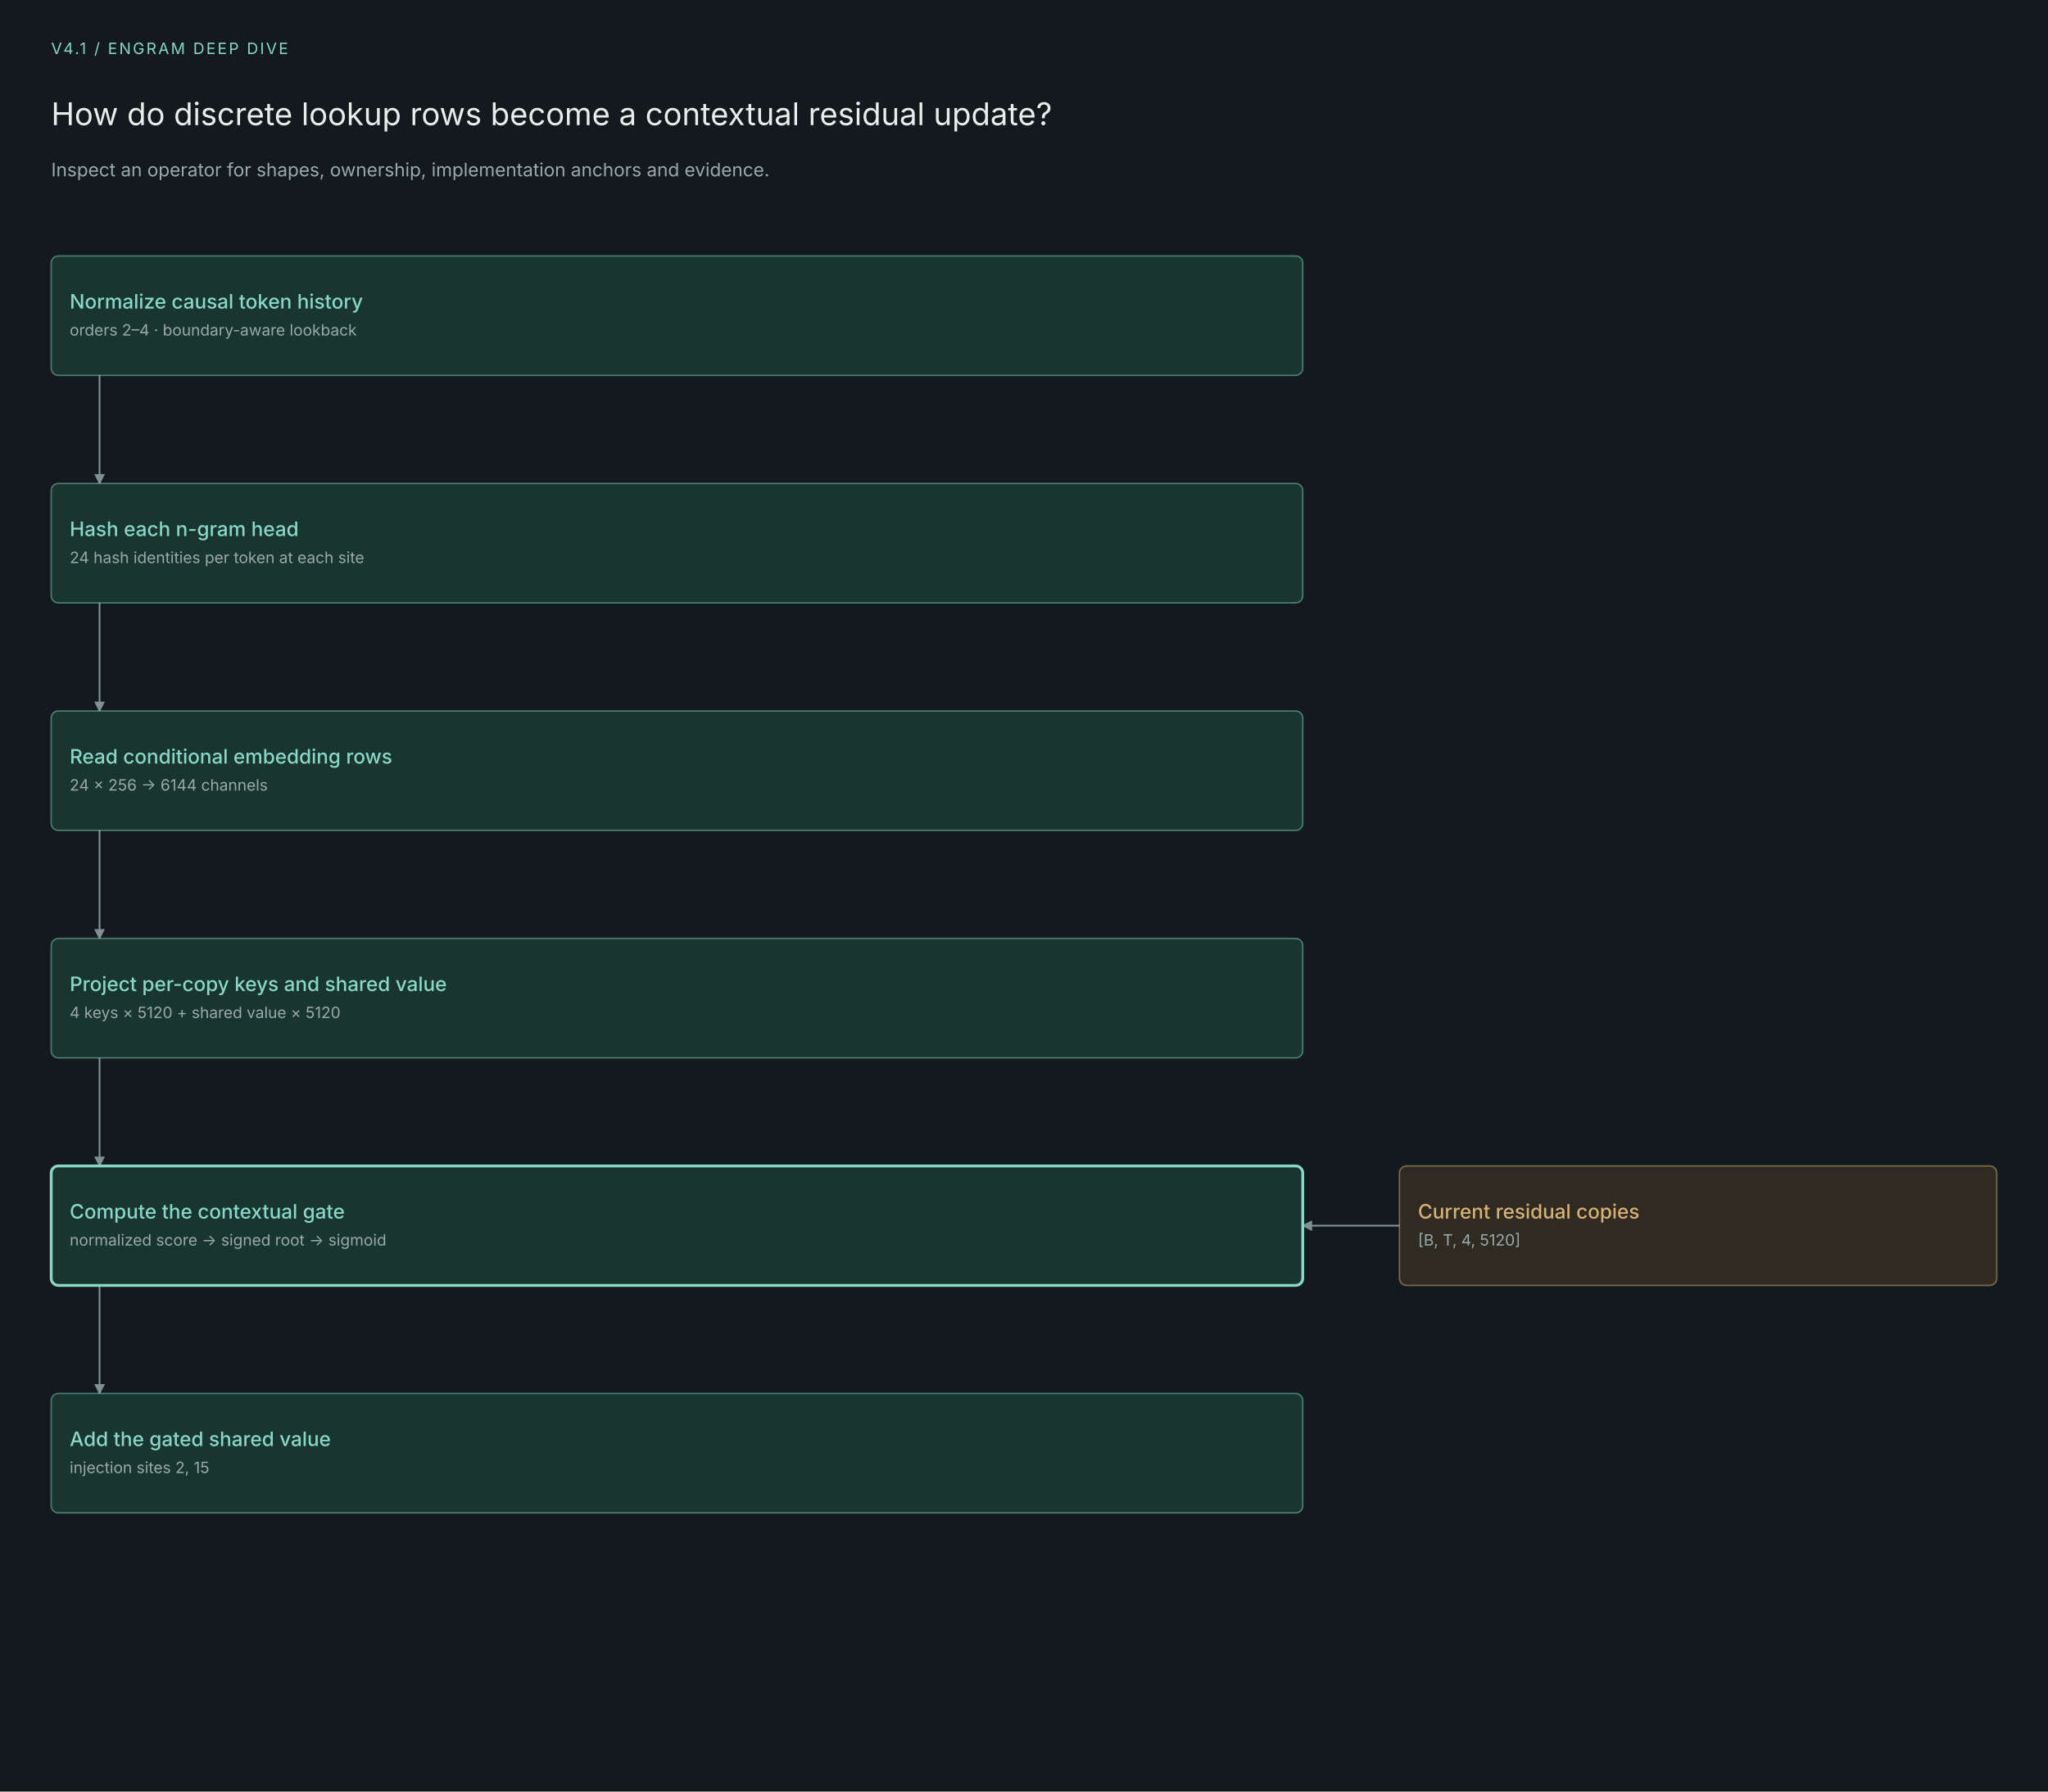
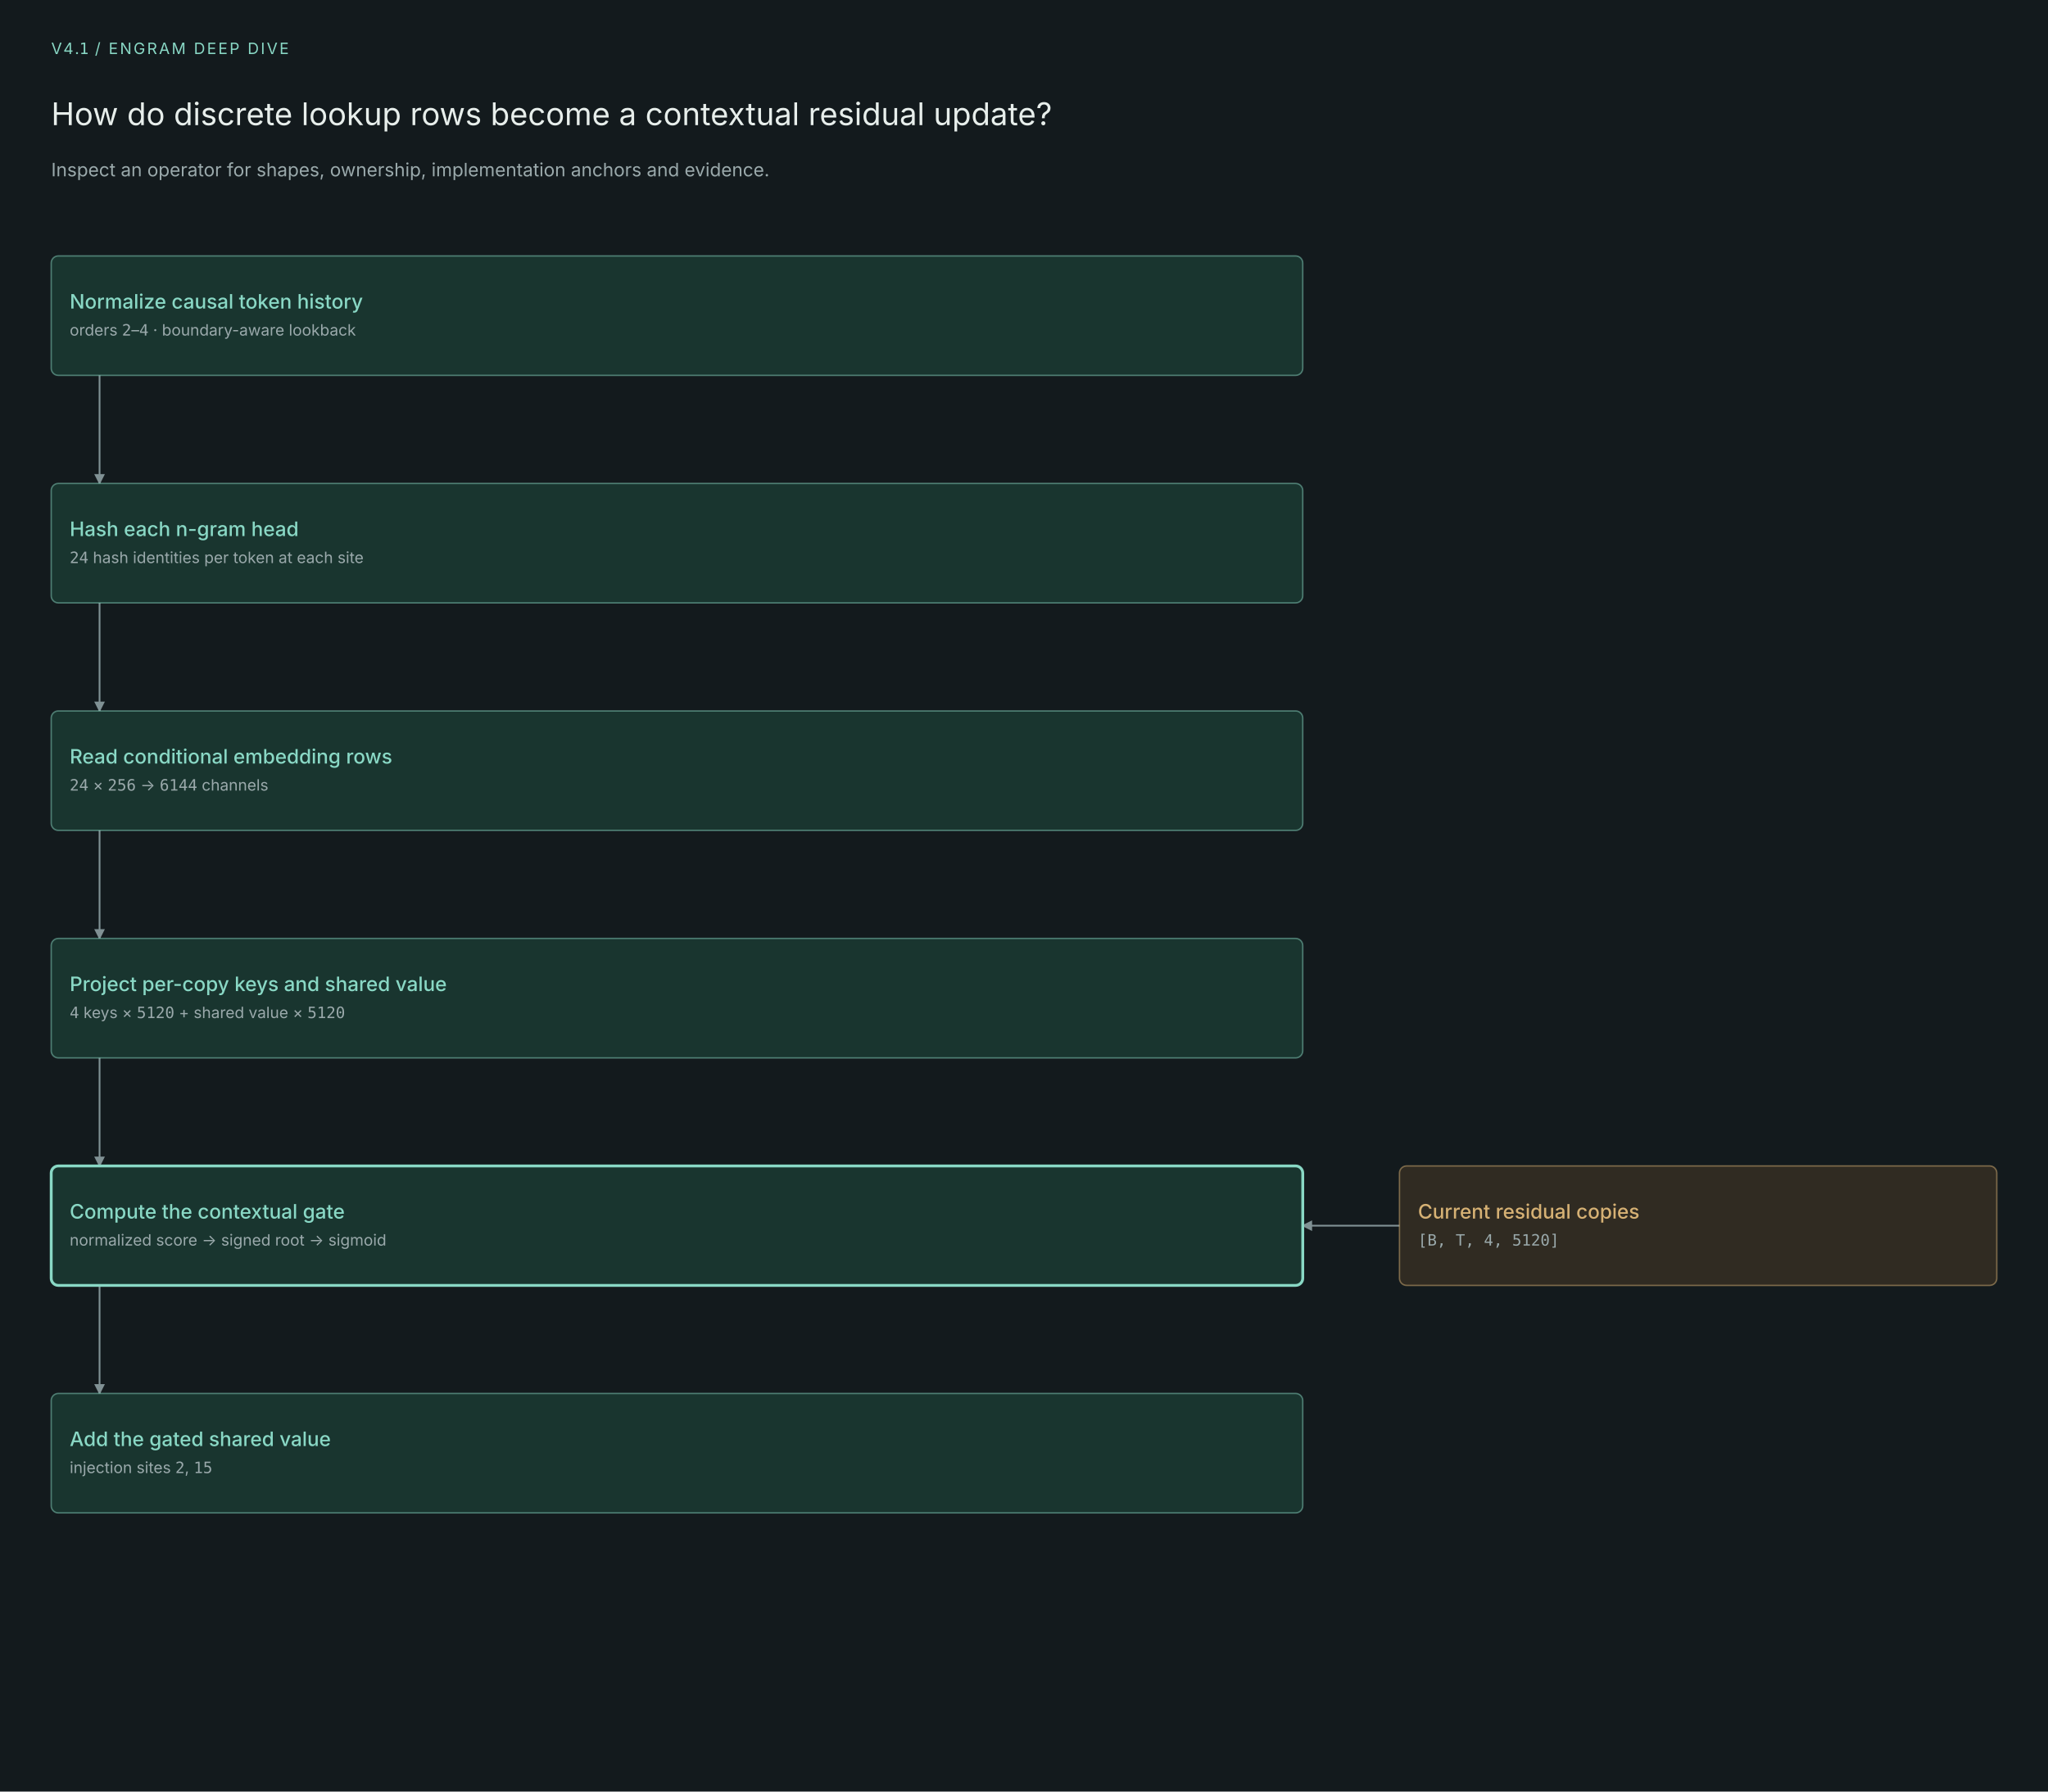
<svg xmlns="http://www.w3.org/2000/svg" class="schematic" id="schematic" viewBox="0 0 1440 1260" role="group" aria-label="DeepSeek V4.1 Flash Engram schematic" style="fill:rgb(0, 0, 0);fill-opacity:1;stroke:none;stroke-width:1px;stroke-opacity:1;stroke-dasharray:none;stroke-linecap:butt;stroke-linejoin:miter;font-family:Inter, -apple-system, &quot;system-ui&quot;, &quot;Segoe UI&quot;, Arial, sans-serif;font-size:14px;font-weight:400;letter-spacing:normal;text-anchor:start;opacity:1" width="1440" height="1260">
  <defs style="fill:rgb(0, 0, 0);fill-opacity:1;stroke:none;stroke-width:1px;stroke-opacity:1;stroke-dasharray:none;stroke-linecap:butt;stroke-linejoin:miter;font-family:Inter, -apple-system, &quot;system-ui&quot;, &quot;Segoe UI&quot;, Arial, sans-serif;font-size:14px;font-weight:400;letter-spacing:normal;text-anchor:start;opacity:1">
    <marker id="arrow-flow" viewBox="0 0 8 8" refX="7" refY="4" markerWidth="6" markerHeight="6" orient="auto-start-reverse" style="fill:rgb(0, 0, 0);fill-opacity:1;stroke:none;stroke-width:1px;stroke-opacity:1;stroke-dasharray:none;stroke-linecap:butt;stroke-linejoin:miter;font-family:Inter, -apple-system, &quot;system-ui&quot;, &quot;Segoe UI&quot;, Arial, sans-serif;font-size:14px;font-weight:400;letter-spacing:normal;text-anchor:start;opacity:1">
      <path d="M 0 0 L 8 4 L 0 8 Z" style="fill:rgb(128, 145, 148);fill-opacity:1;stroke:none;stroke-width:1px;stroke-opacity:1;stroke-dasharray:none;stroke-linecap:butt;stroke-linejoin:miter;font-family:Inter, -apple-system, &quot;system-ui&quot;, &quot;Segoe UI&quot;, Arial, sans-serif;font-size:14px;font-weight:400;letter-spacing:normal;text-anchor:start;opacity:1" />
    </marker>
    <marker id="arrow-state" viewBox="0 0 8 8" refX="7" refY="4" markerWidth="6" markerHeight="6" orient="auto-start-reverse" style="fill:rgb(0, 0, 0);fill-opacity:1;stroke:none;stroke-width:1px;stroke-opacity:1;stroke-dasharray:none;stroke-linecap:butt;stroke-linejoin:miter;font-family:Inter, -apple-system, &quot;system-ui&quot;, &quot;Segoe UI&quot;, Arial, sans-serif;font-size:14px;font-weight:400;letter-spacing:normal;text-anchor:start;opacity:1">
      <path d="M 0 0 L 8 4 L 0 8 Z" style="fill:rgb(214, 177, 116);fill-opacity:1;stroke:none;stroke-width:1px;stroke-opacity:1;stroke-dasharray:none;stroke-linecap:butt;stroke-linejoin:miter;font-family:Inter, -apple-system, &quot;system-ui&quot;, &quot;Segoe UI&quot;, Arial, sans-serif;font-size:14px;font-weight:400;letter-spacing:normal;text-anchor:start;opacity:1" />
    </marker>
    <marker id="arrow-residual" viewBox="0 0 8 8" refX="7" refY="4" markerWidth="6" markerHeight="6" orient="auto-start-reverse" style="fill:rgb(0, 0, 0);fill-opacity:1;stroke:none;stroke-width:1px;stroke-opacity:1;stroke-dasharray:none;stroke-linecap:butt;stroke-linejoin:miter;font-family:Inter, -apple-system, &quot;system-ui&quot;, &quot;Segoe UI&quot;, Arial, sans-serif;font-size:14px;font-weight:400;letter-spacing:normal;text-anchor:start;opacity:1">
      <path d="M 0 0 L 8 4 L 0 8 Z" style="fill:rgb(128, 145, 148);fill-opacity:1;stroke:none;stroke-width:1px;stroke-opacity:1;stroke-dasharray:none;stroke-linecap:butt;stroke-linejoin:miter;font-family:Inter, -apple-system, &quot;system-ui&quot;, &quot;Segoe UI&quot;, Arial, sans-serif;font-size:14px;font-weight:400;letter-spacing:normal;text-anchor:start;opacity:1" />
    </marker>
    <marker id="arrow-comm" viewBox="0 0 8 8" refX="7" refY="4" markerWidth="6" markerHeight="6" orient="auto-start-reverse" style="fill:rgb(0, 0, 0);fill-opacity:1;stroke:none;stroke-width:1px;stroke-opacity:1;stroke-dasharray:none;stroke-linecap:butt;stroke-linejoin:miter;font-family:Inter, -apple-system, &quot;system-ui&quot;, &quot;Segoe UI&quot;, Arial, sans-serif;font-size:14px;font-weight:400;letter-spacing:normal;text-anchor:start;opacity:1">
      <path d="M 0 0 L 8 4 L 0 8 Z" style="fill:rgb(183, 167, 228);fill-opacity:1;stroke:none;stroke-width:1px;stroke-opacity:1;stroke-dasharray:none;stroke-linecap:butt;stroke-linejoin:miter;font-family:Inter, -apple-system, &quot;system-ui&quot;, &quot;Segoe UI&quot;, Arial, sans-serif;font-size:14px;font-weight:400;letter-spacing:normal;text-anchor:start;opacity:1" />
    </marker>
    <marker id="arrow-control" viewBox="0 0 8 8" refX="7" refY="4" markerWidth="6" markerHeight="6" orient="auto-start-reverse" style="fill:rgb(0, 0, 0);fill-opacity:1;stroke:none;stroke-width:1px;stroke-opacity:1;stroke-dasharray:none;stroke-linecap:butt;stroke-linejoin:miter;font-family:Inter, -apple-system, &quot;system-ui&quot;, &quot;Segoe UI&quot;, Arial, sans-serif;font-size:14px;font-weight:400;letter-spacing:normal;text-anchor:start;opacity:1">
      <path d="M 0 0 L 8 4 L 0 8 Z" style="fill:rgb(128, 145, 148);fill-opacity:1;stroke:none;stroke-width:1px;stroke-opacity:1;stroke-dasharray:none;stroke-linecap:butt;stroke-linejoin:miter;font-family:Inter, -apple-system, &quot;system-ui&quot;, &quot;Segoe UI&quot;, Arial, sans-serif;font-size:14px;font-weight:400;letter-spacing:normal;text-anchor:start;opacity:1" />
    </marker>
    <marker id="arrow-delay" viewBox="0 0 8 8" refX="7" refY="4" markerWidth="6" markerHeight="6" orient="auto-start-reverse" style="fill:rgb(0, 0, 0);fill-opacity:1;stroke:none;stroke-width:1px;stroke-opacity:1;stroke-dasharray:none;stroke-linecap:butt;stroke-linejoin:miter;font-family:Inter, -apple-system, &quot;system-ui&quot;, &quot;Segoe UI&quot;, Arial, sans-serif;font-size:14px;font-weight:400;letter-spacing:normal;text-anchor:start;opacity:1">
      <path d="M 0 0 L 8 4 L 0 8 Z" style="fill:rgb(214, 177, 116);fill-opacity:1;stroke:none;stroke-width:1px;stroke-opacity:1;stroke-dasharray:none;stroke-linecap:butt;stroke-linejoin:miter;font-family:Inter, -apple-system, &quot;system-ui&quot;, &quot;Segoe UI&quot;, Arial, sans-serif;font-size:14px;font-weight:400;letter-spacing:normal;text-anchor:start;opacity:1" />
    </marker>
    <marker id="arrow-host" viewBox="0 0 8 8" refX="7" refY="4" markerWidth="6" markerHeight="6" orient="auto-start-reverse" style="fill:rgb(0, 0, 0);fill-opacity:1;stroke:none;stroke-width:1px;stroke-opacity:1;stroke-dasharray:none;stroke-linecap:butt;stroke-linejoin:miter;font-family:Inter, -apple-system, &quot;system-ui&quot;, &quot;Segoe UI&quot;, Arial, sans-serif;font-size:14px;font-weight:400;letter-spacing:normal;text-anchor:start;opacity:1">
      <path d="M 0 0 L 8 4 L 0 8 Z" style="fill:rgb(128, 145, 148);fill-opacity:1;stroke:none;stroke-width:1px;stroke-opacity:1;stroke-dasharray:none;stroke-linecap:butt;stroke-linejoin:miter;font-family:Inter, -apple-system, &quot;system-ui&quot;, &quot;Segoe UI&quot;, Arial, sans-serif;font-size:14px;font-weight:400;letter-spacing:normal;text-anchor:start;opacity:1" />
    </marker>
    <marker id="arrow-nvlink" viewBox="0 0 8 8" refX="7" refY="4" markerWidth="6" markerHeight="6" orient="auto-start-reverse" style="fill:rgb(0, 0, 0);fill-opacity:1;stroke:none;stroke-width:1px;stroke-opacity:1;stroke-dasharray:none;stroke-linecap:butt;stroke-linejoin:miter;font-family:Inter, -apple-system, &quot;system-ui&quot;, &quot;Segoe UI&quot;, Arial, sans-serif;font-size:14px;font-weight:400;letter-spacing:normal;text-anchor:start;opacity:1">
      <path d="M 0 0 L 8 4 L 0 8 Z" style="fill:rgb(128, 145, 148);fill-opacity:1;stroke:none;stroke-width:1px;stroke-opacity:1;stroke-dasharray:none;stroke-linecap:butt;stroke-linejoin:miter;font-family:Inter, -apple-system, &quot;system-ui&quot;, &quot;Segoe UI&quot;, Arial, sans-serif;font-size:14px;font-weight:400;letter-spacing:normal;text-anchor:start;opacity:1" />
    </marker>
    <marker id="arrow-inactive" viewBox="0 0 8 8" refX="7" refY="4" markerWidth="6" markerHeight="6" orient="auto-start-reverse" style="fill:rgb(0, 0, 0);fill-opacity:1;stroke:none;stroke-width:1px;stroke-opacity:1;stroke-dasharray:none;stroke-linecap:butt;stroke-linejoin:miter;font-family:Inter, -apple-system, &quot;system-ui&quot;, &quot;Segoe UI&quot;, Arial, sans-serif;font-size:14px;font-weight:400;letter-spacing:normal;text-anchor:start;opacity:1">
      <path d="M 0 0 L 8 4 L 0 8 Z" style="fill:rgb(128, 145, 148);fill-opacity:1;stroke:none;stroke-width:1px;stroke-opacity:1;stroke-dasharray:none;stroke-linecap:butt;stroke-linejoin:miter;font-family:Inter, -apple-system, &quot;system-ui&quot;, &quot;Segoe UI&quot;, Arial, sans-serif;font-size:14px;font-weight:400;letter-spacing:normal;text-anchor:start;opacity:1" />
    </marker>
  </defs>
  <rect class="canvas-bg" width="1440" height="1260" style="fill:rgb(19, 26, 29);fill-opacity:1;stroke:none;stroke-width:1px;stroke-opacity:1;stroke-dasharray:none;stroke-linecap:butt;stroke-linejoin:miter;font-family:Inter, -apple-system, &quot;system-ui&quot;, &quot;Segoe UI&quot;, Arial, sans-serif;font-size:14px;font-weight:400;letter-spacing:normal;text-anchor:start;opacity:1" />
  <g class="edge  " data-edge="wire-0" style="fill:rgb(0, 0, 0);fill-opacity:1;stroke:none;stroke-width:1px;stroke-opacity:1;stroke-dasharray:none;stroke-linecap:butt;stroke-linejoin:miter;font-family:Inter, -apple-system, &quot;system-ui&quot;, &quot;Segoe UI&quot;, Arial, sans-serif;font-size:14px;font-weight:400;letter-spacing:normal;text-anchor:start;opacity:1">
    <path class="wire-halo" d="M70 264 L70 340" style="fill:none;fill-opacity:1;stroke:rgb(19, 26, 29);stroke-width:5px;stroke-opacity:1;stroke-dasharray:none;stroke-linecap:butt;stroke-linejoin:round;font-family:Inter, -apple-system, &quot;system-ui&quot;, &quot;Segoe UI&quot;, Arial, sans-serif;font-size:14px;font-weight:400;letter-spacing:normal;text-anchor:start;opacity:1" />
    <path class="wire flow" d="M70 264 L70 340" marker-end="url(#arrow-flow)" style="fill:none;fill-opacity:1;stroke:rgb(128, 145, 148);stroke-width:1.25px;stroke-opacity:1;stroke-dasharray:none;stroke-linecap:round;stroke-linejoin:round;font-family:Inter, -apple-system, &quot;system-ui&quot;, &quot;Segoe UI&quot;, Arial, sans-serif;font-size:14px;font-weight:400;letter-spacing:normal;text-anchor:start;opacity:1" />
  </g>
  <g class="edge  " data-edge="wire-1" style="fill:rgb(0, 0, 0);fill-opacity:1;stroke:none;stroke-width:1px;stroke-opacity:1;stroke-dasharray:none;stroke-linecap:butt;stroke-linejoin:miter;font-family:Inter, -apple-system, &quot;system-ui&quot;, &quot;Segoe UI&quot;, Arial, sans-serif;font-size:14px;font-weight:400;letter-spacing:normal;text-anchor:start;opacity:1">
    <path class="wire-halo" d="M70 424 L70 500" style="fill:none;fill-opacity:1;stroke:rgb(19, 26, 29);stroke-width:5px;stroke-opacity:1;stroke-dasharray:none;stroke-linecap:butt;stroke-linejoin:round;font-family:Inter, -apple-system, &quot;system-ui&quot;, &quot;Segoe UI&quot;, Arial, sans-serif;font-size:14px;font-weight:400;letter-spacing:normal;text-anchor:start;opacity:1" />
    <path class="wire flow" d="M70 424 L70 500" marker-end="url(#arrow-flow)" style="fill:none;fill-opacity:1;stroke:rgb(128, 145, 148);stroke-width:1.25px;stroke-opacity:1;stroke-dasharray:none;stroke-linecap:round;stroke-linejoin:round;font-family:Inter, -apple-system, &quot;system-ui&quot;, &quot;Segoe UI&quot;, Arial, sans-serif;font-size:14px;font-weight:400;letter-spacing:normal;text-anchor:start;opacity:1" />
  </g>
  <g class="edge  " data-edge="wire-2" style="fill:rgb(0, 0, 0);fill-opacity:1;stroke:none;stroke-width:1px;stroke-opacity:1;stroke-dasharray:none;stroke-linecap:butt;stroke-linejoin:miter;font-family:Inter, -apple-system, &quot;system-ui&quot;, &quot;Segoe UI&quot;, Arial, sans-serif;font-size:14px;font-weight:400;letter-spacing:normal;text-anchor:start;opacity:1">
    <path class="wire-halo" d="M70 584 L70 660" style="fill:none;fill-opacity:1;stroke:rgb(19, 26, 29);stroke-width:5px;stroke-opacity:1;stroke-dasharray:none;stroke-linecap:butt;stroke-linejoin:round;font-family:Inter, -apple-system, &quot;system-ui&quot;, &quot;Segoe UI&quot;, Arial, sans-serif;font-size:14px;font-weight:400;letter-spacing:normal;text-anchor:start;opacity:1" />
    <path class="wire flow" d="M70 584 L70 660" marker-end="url(#arrow-flow)" style="fill:none;fill-opacity:1;stroke:rgb(128, 145, 148);stroke-width:1.25px;stroke-opacity:1;stroke-dasharray:none;stroke-linecap:round;stroke-linejoin:round;font-family:Inter, -apple-system, &quot;system-ui&quot;, &quot;Segoe UI&quot;, Arial, sans-serif;font-size:14px;font-weight:400;letter-spacing:normal;text-anchor:start;opacity:1" />
  </g>
  <g class="edge  " data-edge="wire-3" style="fill:rgb(0, 0, 0);fill-opacity:1;stroke:none;stroke-width:1px;stroke-opacity:1;stroke-dasharray:none;stroke-linecap:butt;stroke-linejoin:miter;font-family:Inter, -apple-system, &quot;system-ui&quot;, &quot;Segoe UI&quot;, Arial, sans-serif;font-size:14px;font-weight:400;letter-spacing:normal;text-anchor:start;opacity:1">
    <path class="wire-halo" d="M70 744 L70 820" style="fill:none;fill-opacity:1;stroke:rgb(19, 26, 29);stroke-width:5px;stroke-opacity:1;stroke-dasharray:none;stroke-linecap:butt;stroke-linejoin:round;font-family:Inter, -apple-system, &quot;system-ui&quot;, &quot;Segoe UI&quot;, Arial, sans-serif;font-size:14px;font-weight:400;letter-spacing:normal;text-anchor:start;opacity:1" />
    <path class="wire flow" d="M70 744 L70 820" marker-end="url(#arrow-flow)" style="fill:none;fill-opacity:1;stroke:rgb(128, 145, 148);stroke-width:1.25px;stroke-opacity:1;stroke-dasharray:none;stroke-linecap:round;stroke-linejoin:round;font-family:Inter, -apple-system, &quot;system-ui&quot;, &quot;Segoe UI&quot;, Arial, sans-serif;font-size:14px;font-weight:400;letter-spacing:normal;text-anchor:start;opacity:1" />
  </g>
  <g class="edge  " data-edge="wire-4" style="fill:rgb(0, 0, 0);fill-opacity:1;stroke:none;stroke-width:1px;stroke-opacity:1;stroke-dasharray:none;stroke-linecap:butt;stroke-linejoin:miter;font-family:Inter, -apple-system, &quot;system-ui&quot;, &quot;Segoe UI&quot;, Arial, sans-serif;font-size:14px;font-weight:400;letter-spacing:normal;text-anchor:start;opacity:1">
    <path class="wire-halo" d="M70 904 L70 980" style="fill:none;fill-opacity:1;stroke:rgb(19, 26, 29);stroke-width:5px;stroke-opacity:1;stroke-dasharray:none;stroke-linecap:butt;stroke-linejoin:round;font-family:Inter, -apple-system, &quot;system-ui&quot;, &quot;Segoe UI&quot;, Arial, sans-serif;font-size:14px;font-weight:400;letter-spacing:normal;text-anchor:start;opacity:1" />
    <path class="wire flow" d="M70 904 L70 980" marker-end="url(#arrow-flow)" style="fill:none;fill-opacity:1;stroke:rgb(128, 145, 148);stroke-width:1.25px;stroke-opacity:1;stroke-dasharray:none;stroke-linecap:round;stroke-linejoin:round;font-family:Inter, -apple-system, &quot;system-ui&quot;, &quot;Segoe UI&quot;, Arial, sans-serif;font-size:14px;font-weight:400;letter-spacing:normal;text-anchor:start;opacity:1" />
  </g>
  <g class="edge  " data-edge="wire-5" style="fill:rgb(0, 0, 0);fill-opacity:1;stroke:none;stroke-width:1px;stroke-opacity:1;stroke-dasharray:none;stroke-linecap:butt;stroke-linejoin:miter;font-family:Inter, -apple-system, &quot;system-ui&quot;, &quot;Segoe UI&quot;, Arial, sans-serif;font-size:14px;font-weight:400;letter-spacing:normal;text-anchor:start;opacity:1">
    <path class="wire-halo" d="M984 862 L916 862" style="fill:none;fill-opacity:1;stroke:rgb(19, 26, 29);stroke-width:5px;stroke-opacity:1;stroke-dasharray:none;stroke-linecap:butt;stroke-linejoin:round;font-family:Inter, -apple-system, &quot;system-ui&quot;, &quot;Segoe UI&quot;, Arial, sans-serif;font-size:14px;font-weight:400;letter-spacing:normal;text-anchor:start;opacity:1" />
    <path class="wire flow" d="M984 862 L916 862" marker-end="url(#arrow-flow)" style="fill:none;fill-opacity:1;stroke:rgb(128, 145, 148);stroke-width:1.25px;stroke-opacity:1;stroke-dasharray:none;stroke-linecap:round;stroke-linejoin:round;font-family:Inter, -apple-system, &quot;system-ui&quot;, &quot;Segoe UI&quot;, Arial, sans-serif;font-size:14px;font-weight:400;letter-spacing:normal;text-anchor:start;opacity:1" />
  </g>
  <g class="node op compute    " data-node="engram-history" role="button" aria-label="Normalize causal token history — orders 2–4 · boundary-aware lookback" style="fill:rgb(0, 0, 0);fill-opacity:1;stroke:none;stroke-width:1px;stroke-opacity:1;stroke-dasharray:none;stroke-linecap:butt;stroke-linejoin:miter;font-family:Inter, -apple-system, &quot;system-ui&quot;, &quot;Segoe UI&quot;, Arial, sans-serif;font-size:14px;font-weight:400;letter-spacing:normal;text-anchor:start;opacity:1">
    <rect class="node-box" x="36" y="180" width="880" height="84" rx="5" style="fill:rgb(25, 53, 47);fill-opacity:1;stroke:rgb(137, 216, 197);stroke-width:1px;stroke-opacity:0.48;stroke-dasharray:none;stroke-linecap:butt;stroke-linejoin:miter;font-family:Inter, -apple-system, &quot;system-ui&quot;, &quot;Segoe UI&quot;, Arial, sans-serif;font-size:14px;font-weight:400;letter-spacing:normal;text-anchor:start;opacity:1" />
    <text class="node-title" x="49" y="217" style="fill:rgb(137, 216, 197);fill-opacity:1;stroke:none;stroke-width:1px;stroke-opacity:1;stroke-dasharray:none;stroke-linecap:butt;stroke-linejoin:miter;font-family:Inter, -apple-system, &quot;system-ui&quot;, &quot;Segoe UI&quot;, Arial, sans-serif;font-size:14px;font-weight:550;letter-spacing:normal;text-anchor:start;opacity:1">Normalize causal token history</text>
-     <text class="node-sub" x="49" y="236" style="fill:rgb(154, 169, 171);fill-opacity:1;stroke:none;stroke-width:1px;stroke-opacity:1;stroke-dasharray:none;stroke-linecap:butt;stroke-linejoin:miter;font-family:Inter, -apple-system, &quot;system-ui&quot;, &quot;Segoe UI&quot;, Arial, sans-serif;font-size:11px;font-weight:400;letter-spacing:normal;text-anchor:start;opacity:1">orders 2–4 · boundary-aware lookback</text>
+     <text class="node-sub" x="49" y="236" style="fill:rgb(154, 169, 171);fill-opacity:1;stroke:none;stroke-width:1px;stroke-opacity:1;stroke-dasharray:none;stroke-linecap:butt;stroke-linejoin:miter;font-family:Inter, -apple-system, &quot;system-ui&quot;, &quot;Segoe UI&quot;, Arial, sans-serif;font-size:11px;font-weight:400;letter-spacing:normal;text-anchor:start;opacity:1">orders <tspan class="numeric-token" style="fill:rgb(154, 169, 171);fill-opacity:1;stroke:none;stroke-width:1px;stroke-opacity:1;stroke-dasharray:none;stroke-linecap:butt;stroke-linejoin:miter;font-family:ui-monospace, SFMono-Regular, Consolas, monospace;font-size:11px;font-weight:400;letter-spacing:normal;text-anchor:start;opacity:1">2</tspan>–<tspan class="numeric-token" style="fill:rgb(154, 169, 171);fill-opacity:1;stroke:none;stroke-width:1px;stroke-opacity:1;stroke-dasharray:none;stroke-linecap:butt;stroke-linejoin:miter;font-family:ui-monospace, SFMono-Regular, Consolas, monospace;font-size:11px;font-weight:400;letter-spacing:normal;text-anchor:start;opacity:1">4</tspan> · boundary-aware lookback</text>
  </g>
  <g class="node op compute    " data-node="engram-hash" role="button" aria-label="Hash each n-gram head — 24 hash identities per token at each site" style="fill:rgb(0, 0, 0);fill-opacity:1;stroke:none;stroke-width:1px;stroke-opacity:1;stroke-dasharray:none;stroke-linecap:butt;stroke-linejoin:miter;font-family:Inter, -apple-system, &quot;system-ui&quot;, &quot;Segoe UI&quot;, Arial, sans-serif;font-size:14px;font-weight:400;letter-spacing:normal;text-anchor:start;opacity:1">
    <rect class="node-box" x="36" y="340" width="880" height="84" rx="5" style="fill:rgb(25, 53, 47);fill-opacity:1;stroke:rgb(137, 216, 197);stroke-width:1px;stroke-opacity:0.48;stroke-dasharray:none;stroke-linecap:butt;stroke-linejoin:miter;font-family:Inter, -apple-system, &quot;system-ui&quot;, &quot;Segoe UI&quot;, Arial, sans-serif;font-size:14px;font-weight:400;letter-spacing:normal;text-anchor:start;opacity:1" />
    <text class="node-title" x="49" y="377" style="fill:rgb(137, 216, 197);fill-opacity:1;stroke:none;stroke-width:1px;stroke-opacity:1;stroke-dasharray:none;stroke-linecap:butt;stroke-linejoin:miter;font-family:Inter, -apple-system, &quot;system-ui&quot;, &quot;Segoe UI&quot;, Arial, sans-serif;font-size:14px;font-weight:550;letter-spacing:normal;text-anchor:start;opacity:1">Hash each n-gram head</text>
-     <text class="node-sub" x="49" y="396" style="fill:rgb(154, 169, 171);fill-opacity:1;stroke:none;stroke-width:1px;stroke-opacity:1;stroke-dasharray:none;stroke-linecap:butt;stroke-linejoin:miter;font-family:Inter, -apple-system, &quot;system-ui&quot;, &quot;Segoe UI&quot;, Arial, sans-serif;font-size:11px;font-weight:400;letter-spacing:normal;text-anchor:start;opacity:1">24 hash identities per token at each site</text>
+     <text class="node-sub" x="49" y="396" style="fill:rgb(154, 169, 171);fill-opacity:1;stroke:none;stroke-width:1px;stroke-opacity:1;stroke-dasharray:none;stroke-linecap:butt;stroke-linejoin:miter;font-family:Inter, -apple-system, &quot;system-ui&quot;, &quot;Segoe UI&quot;, Arial, sans-serif;font-size:11px;font-weight:400;letter-spacing:normal;text-anchor:start;opacity:1">
+       <tspan class="numeric-token" style="fill:rgb(154, 169, 171);fill-opacity:1;stroke:none;stroke-width:1px;stroke-opacity:1;stroke-dasharray:none;stroke-linecap:butt;stroke-linejoin:miter;font-family:ui-monospace, SFMono-Regular, Consolas, monospace;font-size:11px;font-weight:400;letter-spacing:normal;text-anchor:start;opacity:1">24</tspan> hash identities per token at each site</text>
  </g>
  <g class="node op compute    " data-node="engram-table" role="button" aria-label="Read conditional embedding rows — 24 × 256 → 6144 channels" style="fill:rgb(0, 0, 0);fill-opacity:1;stroke:none;stroke-width:1px;stroke-opacity:1;stroke-dasharray:none;stroke-linecap:butt;stroke-linejoin:miter;font-family:Inter, -apple-system, &quot;system-ui&quot;, &quot;Segoe UI&quot;, Arial, sans-serif;font-size:14px;font-weight:400;letter-spacing:normal;text-anchor:start;opacity:1">
    <rect class="node-box" x="36" y="500" width="880" height="84" rx="5" style="fill:rgb(25, 53, 47);fill-opacity:1;stroke:rgb(137, 216, 197);stroke-width:1px;stroke-opacity:0.48;stroke-dasharray:none;stroke-linecap:butt;stroke-linejoin:miter;font-family:Inter, -apple-system, &quot;system-ui&quot;, &quot;Segoe UI&quot;, Arial, sans-serif;font-size:14px;font-weight:400;letter-spacing:normal;text-anchor:start;opacity:1" />
    <text class="node-title" x="49" y="537" style="fill:rgb(137, 216, 197);fill-opacity:1;stroke:none;stroke-width:1px;stroke-opacity:1;stroke-dasharray:none;stroke-linecap:butt;stroke-linejoin:miter;font-family:Inter, -apple-system, &quot;system-ui&quot;, &quot;Segoe UI&quot;, Arial, sans-serif;font-size:14px;font-weight:550;letter-spacing:normal;text-anchor:start;opacity:1">Read conditional embedding rows</text>
-     <text class="node-sub" x="49" y="556" style="fill:rgb(154, 169, 171);fill-opacity:1;stroke:none;stroke-width:1px;stroke-opacity:1;stroke-dasharray:none;stroke-linecap:butt;stroke-linejoin:miter;font-family:Inter, -apple-system, &quot;system-ui&quot;, &quot;Segoe UI&quot;, Arial, sans-serif;font-size:11px;font-weight:400;letter-spacing:normal;text-anchor:start;opacity:1">24 × 256 → 6144 channels</text>
+     <text class="node-sub" x="49" y="556" style="fill:rgb(154, 169, 171);fill-opacity:1;stroke:none;stroke-width:1px;stroke-opacity:1;stroke-dasharray:none;stroke-linecap:butt;stroke-linejoin:miter;font-family:Inter, -apple-system, &quot;system-ui&quot;, &quot;Segoe UI&quot;, Arial, sans-serif;font-size:11px;font-weight:400;letter-spacing:normal;text-anchor:start;opacity:1">
+       <tspan class="numeric-token" style="fill:rgb(154, 169, 171);fill-opacity:1;stroke:none;stroke-width:1px;stroke-opacity:1;stroke-dasharray:none;stroke-linecap:butt;stroke-linejoin:miter;font-family:ui-monospace, SFMono-Regular, Consolas, monospace;font-size:11px;font-weight:400;letter-spacing:normal;text-anchor:start;opacity:1">24</tspan> × <tspan class="numeric-token" style="fill:rgb(154, 169, 171);fill-opacity:1;stroke:none;stroke-width:1px;stroke-opacity:1;stroke-dasharray:none;stroke-linecap:butt;stroke-linejoin:miter;font-family:ui-monospace, SFMono-Regular, Consolas, monospace;font-size:11px;font-weight:400;letter-spacing:normal;text-anchor:start;opacity:1">256</tspan> → <tspan class="numeric-token" style="fill:rgb(154, 169, 171);fill-opacity:1;stroke:none;stroke-width:1px;stroke-opacity:1;stroke-dasharray:none;stroke-linecap:butt;stroke-linejoin:miter;font-family:ui-monospace, SFMono-Regular, Consolas, monospace;font-size:11px;font-weight:400;letter-spacing:normal;text-anchor:start;opacity:1">6144</tspan> channels</text>
  </g>
  <g class="node op compute    " data-node="engram-project" role="button" aria-label="Project per-copy keys and shared value — 4 keys × 5120 + shared value × 5120" style="fill:rgb(0, 0, 0);fill-opacity:1;stroke:none;stroke-width:1px;stroke-opacity:1;stroke-dasharray:none;stroke-linecap:butt;stroke-linejoin:miter;font-family:Inter, -apple-system, &quot;system-ui&quot;, &quot;Segoe UI&quot;, Arial, sans-serif;font-size:14px;font-weight:400;letter-spacing:normal;text-anchor:start;opacity:1">
    <rect class="node-box" x="36" y="660" width="880" height="84" rx="5" style="fill:rgb(25, 53, 47);fill-opacity:1;stroke:rgb(137, 216, 197);stroke-width:1px;stroke-opacity:0.48;stroke-dasharray:none;stroke-linecap:butt;stroke-linejoin:miter;font-family:Inter, -apple-system, &quot;system-ui&quot;, &quot;Segoe UI&quot;, Arial, sans-serif;font-size:14px;font-weight:400;letter-spacing:normal;text-anchor:start;opacity:1" />
    <text class="node-title" x="49" y="697" style="fill:rgb(137, 216, 197);fill-opacity:1;stroke:none;stroke-width:1px;stroke-opacity:1;stroke-dasharray:none;stroke-linecap:butt;stroke-linejoin:miter;font-family:Inter, -apple-system, &quot;system-ui&quot;, &quot;Segoe UI&quot;, Arial, sans-serif;font-size:14px;font-weight:550;letter-spacing:normal;text-anchor:start;opacity:1">Project per-copy keys and shared value</text>
-     <text class="node-sub" x="49" y="716" style="fill:rgb(154, 169, 171);fill-opacity:1;stroke:none;stroke-width:1px;stroke-opacity:1;stroke-dasharray:none;stroke-linecap:butt;stroke-linejoin:miter;font-family:Inter, -apple-system, &quot;system-ui&quot;, &quot;Segoe UI&quot;, Arial, sans-serif;font-size:11px;font-weight:400;letter-spacing:normal;text-anchor:start;opacity:1">4 keys × 5120 + shared value × 5120</text>
+     <text class="node-sub" x="49" y="716" style="fill:rgb(154, 169, 171);fill-opacity:1;stroke:none;stroke-width:1px;stroke-opacity:1;stroke-dasharray:none;stroke-linecap:butt;stroke-linejoin:miter;font-family:Inter, -apple-system, &quot;system-ui&quot;, &quot;Segoe UI&quot;, Arial, sans-serif;font-size:11px;font-weight:400;letter-spacing:normal;text-anchor:start;opacity:1">
+       <tspan class="numeric-token" style="fill:rgb(154, 169, 171);fill-opacity:1;stroke:none;stroke-width:1px;stroke-opacity:1;stroke-dasharray:none;stroke-linecap:butt;stroke-linejoin:miter;font-family:ui-monospace, SFMono-Regular, Consolas, monospace;font-size:11px;font-weight:400;letter-spacing:normal;text-anchor:start;opacity:1">4</tspan> keys × <tspan class="numeric-token" style="fill:rgb(154, 169, 171);fill-opacity:1;stroke:none;stroke-width:1px;stroke-opacity:1;stroke-dasharray:none;stroke-linecap:butt;stroke-linejoin:miter;font-family:ui-monospace, SFMono-Regular, Consolas, monospace;font-size:11px;font-weight:400;letter-spacing:normal;text-anchor:start;opacity:1">5120</tspan> + shared value × <tspan class="numeric-token" style="fill:rgb(154, 169, 171);fill-opacity:1;stroke:none;stroke-width:1px;stroke-opacity:1;stroke-dasharray:none;stroke-linecap:butt;stroke-linejoin:miter;font-family:ui-monospace, SFMono-Regular, Consolas, monospace;font-size:11px;font-weight:400;letter-spacing:normal;text-anchor:start;opacity:1">5120</tspan>
+     </text>
  </g>
  <g class="node op compute   selected " data-node="engram-gate" role="button" aria-label="Compute the contextual gate — normalized score → signed root → sigmoid" style="fill:rgb(0, 0, 0);fill-opacity:1;stroke:none;stroke-width:1px;stroke-opacity:1;stroke-dasharray:none;stroke-linecap:butt;stroke-linejoin:miter;font-family:Inter, -apple-system, &quot;system-ui&quot;, &quot;Segoe UI&quot;, Arial, sans-serif;font-size:14px;font-weight:400;letter-spacing:normal;text-anchor:start;opacity:1">
    <rect class="node-box" x="36" y="820" width="880" height="84" rx="5" style="fill:rgb(25, 53, 47);fill-opacity:1;stroke:rgb(137, 216, 197);stroke-width:2px;stroke-opacity:1;stroke-dasharray:none;stroke-linecap:butt;stroke-linejoin:miter;font-family:Inter, -apple-system, &quot;system-ui&quot;, &quot;Segoe UI&quot;, Arial, sans-serif;font-size:14px;font-weight:400;letter-spacing:normal;text-anchor:start;opacity:1" />
    <text class="node-title" x="49" y="857" style="fill:rgb(137, 216, 197);fill-opacity:1;stroke:none;stroke-width:1px;stroke-opacity:1;stroke-dasharray:none;stroke-linecap:butt;stroke-linejoin:miter;font-family:Inter, -apple-system, &quot;system-ui&quot;, &quot;Segoe UI&quot;, Arial, sans-serif;font-size:14px;font-weight:550;letter-spacing:normal;text-anchor:start;opacity:1">Compute the contextual gate</text>
    <text class="node-sub" x="49" y="876" style="fill:rgb(154, 169, 171);fill-opacity:1;stroke:none;stroke-width:1px;stroke-opacity:1;stroke-dasharray:none;stroke-linecap:butt;stroke-linejoin:miter;font-family:Inter, -apple-system, &quot;system-ui&quot;, &quot;Segoe UI&quot;, Arial, sans-serif;font-size:11px;font-weight:400;letter-spacing:normal;text-anchor:start;opacity:1">normalized score → signed root → sigmoid</text>
  </g>
  <g class="node op compute    " data-node="engram-write" role="button" aria-label="Add the gated shared value — injection sites 2, 15" style="fill:rgb(0, 0, 0);fill-opacity:1;stroke:none;stroke-width:1px;stroke-opacity:1;stroke-dasharray:none;stroke-linecap:butt;stroke-linejoin:miter;font-family:Inter, -apple-system, &quot;system-ui&quot;, &quot;Segoe UI&quot;, Arial, sans-serif;font-size:14px;font-weight:400;letter-spacing:normal;text-anchor:start;opacity:1">
    <rect class="node-box" x="36" y="980" width="880" height="84" rx="5" style="fill:rgb(25, 53, 47);fill-opacity:1;stroke:rgb(137, 216, 197);stroke-width:1px;stroke-opacity:0.48;stroke-dasharray:none;stroke-linecap:butt;stroke-linejoin:miter;font-family:Inter, -apple-system, &quot;system-ui&quot;, &quot;Segoe UI&quot;, Arial, sans-serif;font-size:14px;font-weight:400;letter-spacing:normal;text-anchor:start;opacity:1" />
    <text class="node-title" x="49" y="1017" style="fill:rgb(137, 216, 197);fill-opacity:1;stroke:none;stroke-width:1px;stroke-opacity:1;stroke-dasharray:none;stroke-linecap:butt;stroke-linejoin:miter;font-family:Inter, -apple-system, &quot;system-ui&quot;, &quot;Segoe UI&quot;, Arial, sans-serif;font-size:14px;font-weight:550;letter-spacing:normal;text-anchor:start;opacity:1">Add the gated shared value</text>
-     <text class="node-sub" x="49" y="1036" style="fill:rgb(154, 169, 171);fill-opacity:1;stroke:none;stroke-width:1px;stroke-opacity:1;stroke-dasharray:none;stroke-linecap:butt;stroke-linejoin:miter;font-family:Inter, -apple-system, &quot;system-ui&quot;, &quot;Segoe UI&quot;, Arial, sans-serif;font-size:11px;font-weight:400;letter-spacing:normal;text-anchor:start;opacity:1">injection sites 2, 15</text>
+     <text class="node-sub" x="49" y="1036" style="fill:rgb(154, 169, 171);fill-opacity:1;stroke:none;stroke-width:1px;stroke-opacity:1;stroke-dasharray:none;stroke-linecap:butt;stroke-linejoin:miter;font-family:Inter, -apple-system, &quot;system-ui&quot;, &quot;Segoe UI&quot;, Arial, sans-serif;font-size:11px;font-weight:400;letter-spacing:normal;text-anchor:start;opacity:1">injection sites <tspan class="numeric-token" style="fill:rgb(154, 169, 171);fill-opacity:1;stroke:none;stroke-width:1px;stroke-opacity:1;stroke-dasharray:none;stroke-linecap:butt;stroke-linejoin:miter;font-family:ui-monospace, SFMono-Regular, Consolas, monospace;font-size:11px;font-weight:400;letter-spacing:normal;text-anchor:start;opacity:1">2</tspan>, <tspan class="numeric-token" style="fill:rgb(154, 169, 171);fill-opacity:1;stroke:none;stroke-width:1px;stroke-opacity:1;stroke-dasharray:none;stroke-linecap:butt;stroke-linejoin:miter;font-family:ui-monospace, SFMono-Regular, Consolas, monospace;font-size:11px;font-weight:400;letter-spacing:normal;text-anchor:start;opacity:1">15</tspan>
+     </text>
  </g>
  <g class="node op state    " data-node="engram-context" role="button" aria-label="Current residual copies — [B, T, 4, 5120]" style="fill:rgb(0, 0, 0);fill-opacity:1;stroke:none;stroke-width:1px;stroke-opacity:1;stroke-dasharray:none;stroke-linecap:butt;stroke-linejoin:miter;font-family:Inter, -apple-system, &quot;system-ui&quot;, &quot;Segoe UI&quot;, Arial, sans-serif;font-size:14px;font-weight:400;letter-spacing:normal;text-anchor:start;opacity:1">
    <rect class="node-box" x="984" y="820" width="420" height="84" rx="5" style="fill:rgb(48, 43, 34);fill-opacity:1;stroke:rgb(214, 177, 116);stroke-width:1px;stroke-opacity:0.5;stroke-dasharray:none;stroke-linecap:butt;stroke-linejoin:miter;font-family:Inter, -apple-system, &quot;system-ui&quot;, &quot;Segoe UI&quot;, Arial, sans-serif;font-size:14px;font-weight:400;letter-spacing:normal;text-anchor:start;opacity:1" />
    <text class="node-title" x="997" y="857" style="fill:rgb(214, 177, 116);fill-opacity:1;stroke:none;stroke-width:1px;stroke-opacity:1;stroke-dasharray:none;stroke-linecap:butt;stroke-linejoin:miter;font-family:Inter, -apple-system, &quot;system-ui&quot;, &quot;Segoe UI&quot;, Arial, sans-serif;font-size:14px;font-weight:550;letter-spacing:normal;text-anchor:start;opacity:1">Current residual copies</text>
-     <text class="node-sub" x="997" y="876" style="fill:rgb(154, 169, 171);fill-opacity:1;stroke:none;stroke-width:1px;stroke-opacity:1;stroke-dasharray:none;stroke-linecap:butt;stroke-linejoin:miter;font-family:Inter, -apple-system, &quot;system-ui&quot;, &quot;Segoe UI&quot;, Arial, sans-serif;font-size:11px;font-weight:400;letter-spacing:normal;text-anchor:start;opacity:1">[B, T, 4, 5120]</text>
+     <text class="node-sub" x="997" y="876" style="fill:rgb(154, 169, 171);fill-opacity:1;stroke:none;stroke-width:1px;stroke-opacity:1;stroke-dasharray:none;stroke-linecap:butt;stroke-linejoin:miter;font-family:Inter, -apple-system, &quot;system-ui&quot;, &quot;Segoe UI&quot;, Arial, sans-serif;font-size:11px;font-weight:400;letter-spacing:normal;text-anchor:start;opacity:1">
+       <tspan class="numeric-token" style="fill:rgb(154, 169, 171);fill-opacity:1;stroke:none;stroke-width:1px;stroke-opacity:1;stroke-dasharray:none;stroke-linecap:butt;stroke-linejoin:miter;font-family:ui-monospace, SFMono-Regular, Consolas, monospace;font-size:11px;font-weight:400;letter-spacing:normal;text-anchor:start;opacity:1">[B, T, 4, 5120]</tspan>
+     </text>
  </g>
-   <text class="label compute" data-label="label-0" x="36" y="38" style="fill:rgb(137, 216, 197);fill-opacity:1;stroke:none;stroke-width:1px;stroke-opacity:1;stroke-dasharray:none;stroke-linecap:butt;stroke-linejoin:miter;font-family:Inter, -apple-system, &quot;system-ui&quot;, &quot;Segoe UI&quot;, Arial, sans-serif;font-size:11px;font-weight:400;letter-spacing:1.3px;text-anchor:start;opacity:1">V4.1 / ENGRAM DEEP DIVE</text>
+   <text class="label compute" data-label="label-0" x="36" y="38" style="fill:rgb(137, 216, 197);fill-opacity:1;stroke:none;stroke-width:1px;stroke-opacity:1;stroke-dasharray:none;stroke-linecap:butt;stroke-linejoin:miter;font-family:Inter, -apple-system, &quot;system-ui&quot;, &quot;Segoe UI&quot;, Arial, sans-serif;font-size:11px;font-weight:400;letter-spacing:1.3px;text-anchor:start;opacity:1">V4.<tspan class="numeric-token" style="fill:rgb(137, 216, 197);fill-opacity:1;stroke:none;stroke-width:1px;stroke-opacity:1;stroke-dasharray:none;stroke-linecap:butt;stroke-linejoin:miter;font-family:ui-monospace, SFMono-Regular, Consolas, monospace;font-size:11px;font-weight:400;letter-spacing:1.3px;text-anchor:start;opacity:1">1</tspan> / ENGRAM DEEP DIVE</text>
  <text class="label text" data-label="label-1" x="36" y="88" style="fill:rgb(231, 238, 235);fill-opacity:1;stroke:none;stroke-width:1px;stroke-opacity:1;stroke-dasharray:none;stroke-linecap:butt;stroke-linejoin:miter;font-family:Inter, -apple-system, &quot;system-ui&quot;, &quot;Segoe UI&quot;, Arial, sans-serif;font-size:22px;font-weight:400;letter-spacing:normal;text-anchor:start;opacity:1">How do discrete lookup rows become a contextual residual update?</text>
  <text class="label muted" data-label="label-2" x="36" y="124" style="fill:rgb(154, 169, 171);fill-opacity:1;stroke:none;stroke-width:1px;stroke-opacity:1;stroke-dasharray:none;stroke-linecap:butt;stroke-linejoin:miter;font-family:Inter, -apple-system, &quot;system-ui&quot;, &quot;Segoe UI&quot;, Arial, sans-serif;font-size:13px;font-weight:400;letter-spacing:normal;text-anchor:start;opacity:1">Inspect an operator for shapes, ownership, implementation anchors and evidence.</text>
</svg>
